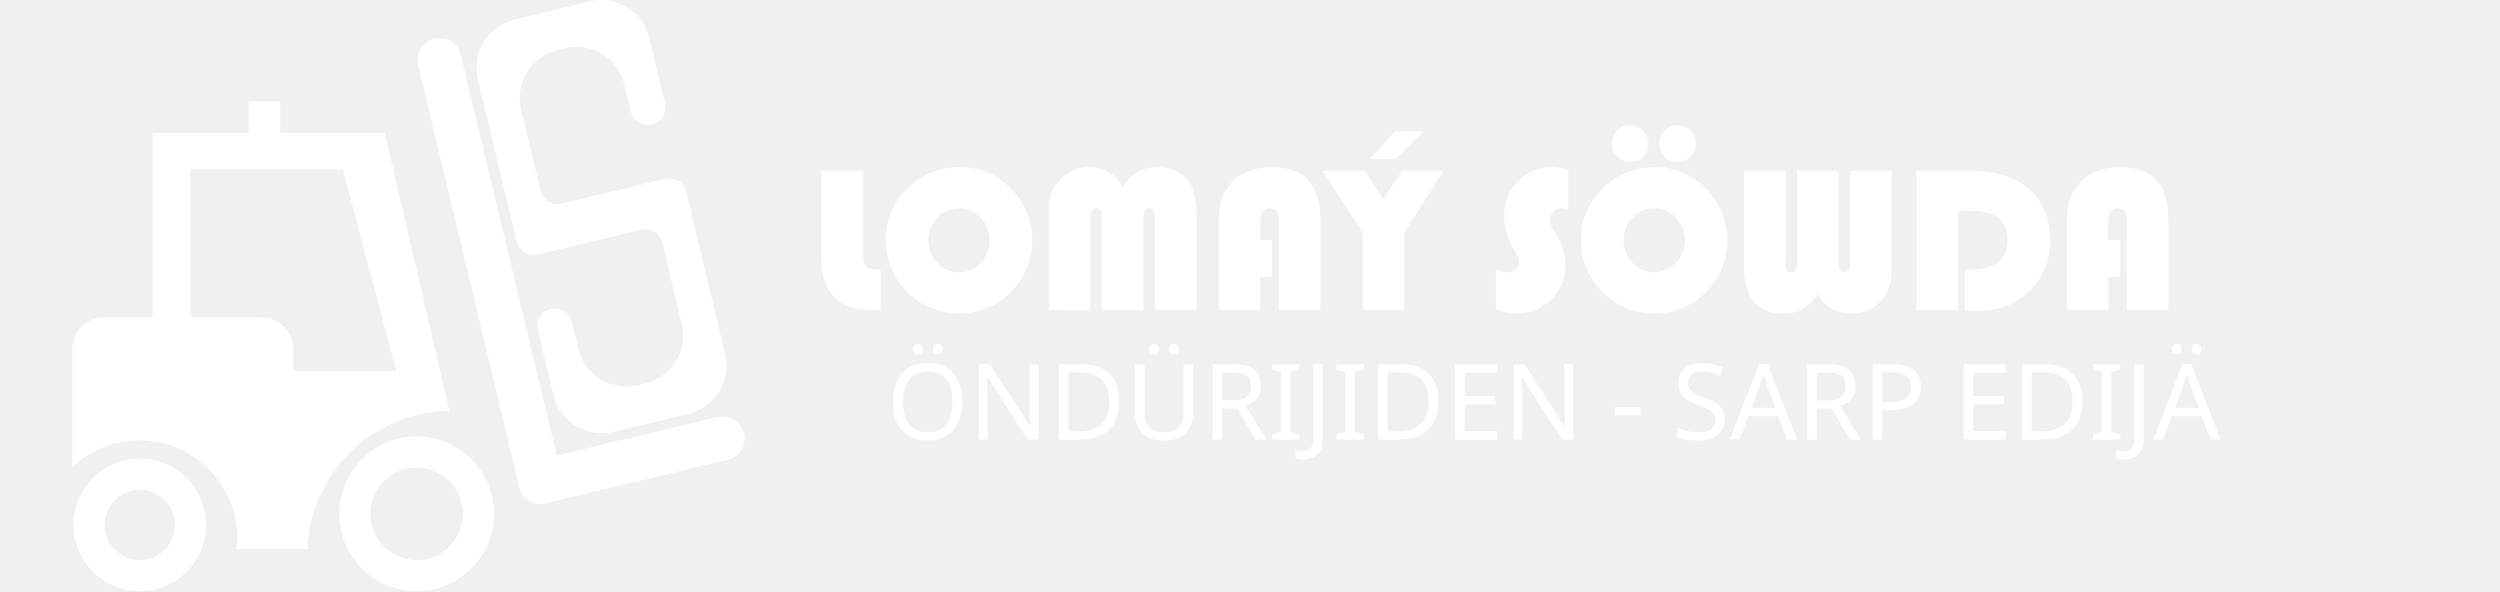
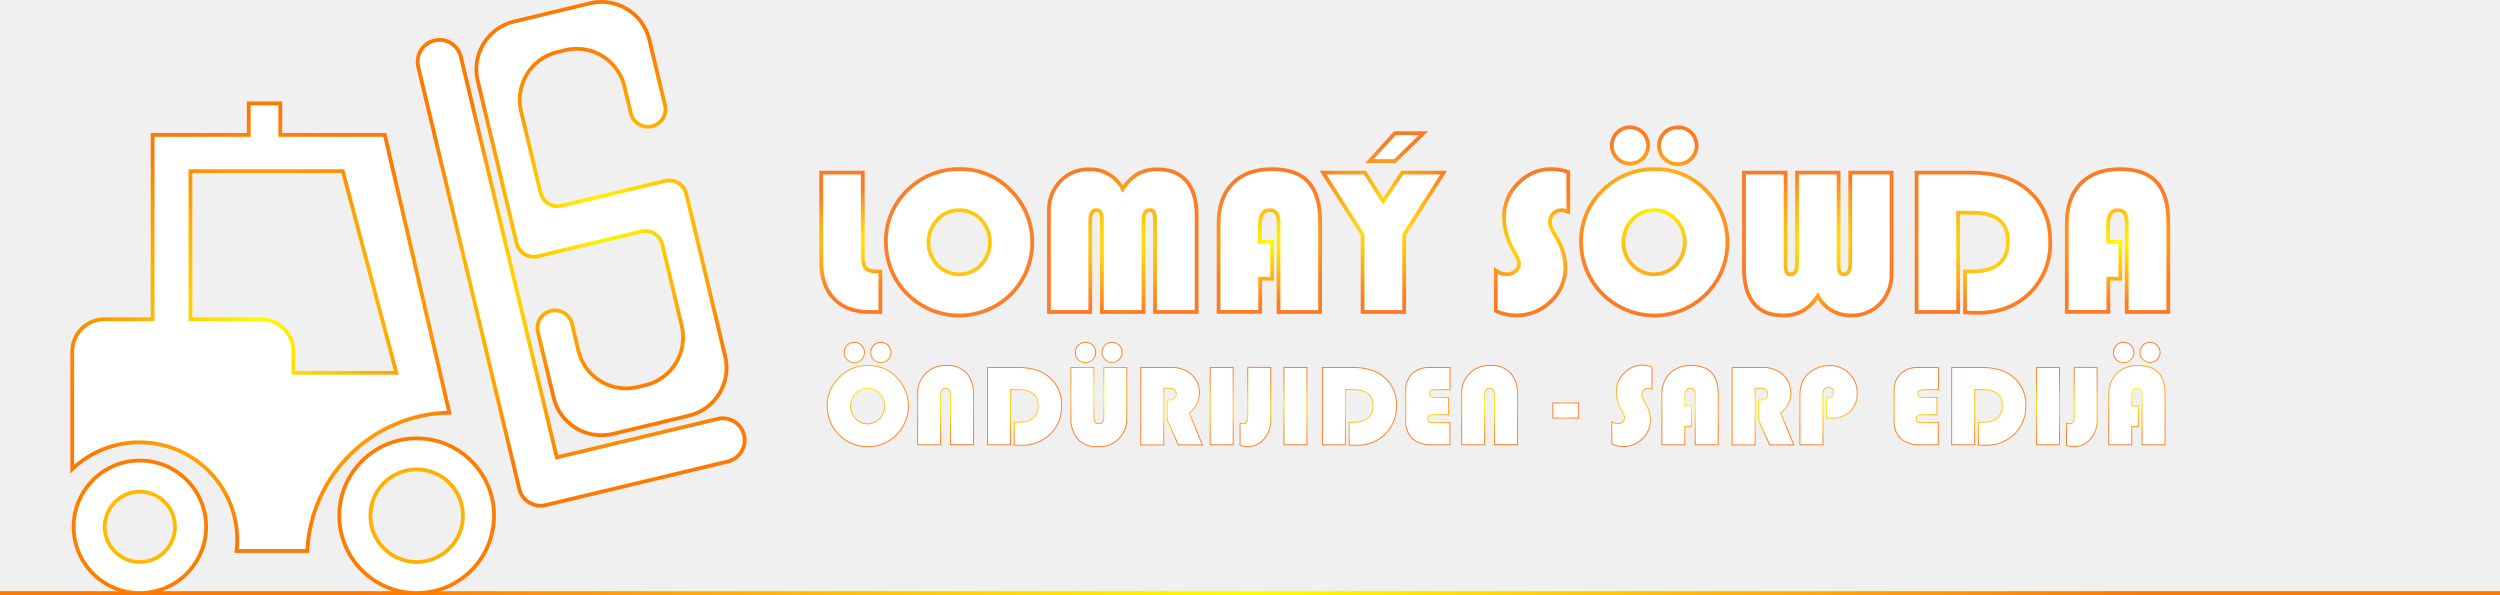
- <svg xmlns="http://www.w3.org/2000/svg" id="Слой_1" data-name="Слой 1" viewBox="0 0 661.33 156.39">
+ <svg xmlns="http://www.w3.org/2000/svg" xmlns:xlink="http://www.w3.org/1999/xlink" viewBox="0 0 661.33 157.39">
  <defs>
-     <style>.cls-1,.cls-2{fill:#fff;}.cls-2{font-size:27.84px;font-family:Bauhaus93, "Bauhaus 93";}</style>
+     <style>.cls-1,.cls-10,.cls-11,.cls-12,.cls-13,.cls-14,.cls-15,.cls-16,.cls-17,.cls-18,.cls-19,.cls-2,.cls-20,.cls-21,.cls-22,.cls-23,.cls-24,.cls-25,.cls-26,.cls-27,.cls-28,.cls-29,.cls-3,.cls-30,.cls-31,.cls-33,.cls-34,.cls-35,.cls-36,.cls-37,.cls-4,.cls-5,.cls-6,.cls-7,.cls-8,.cls-9{fill:#fff;}.cls-1,.cls-10,.cls-11,.cls-12,.cls-13,.cls-14,.cls-15,.cls-16,.cls-17,.cls-18,.cls-19,.cls-2,.cls-20,.cls-21,.cls-22,.cls-23,.cls-24,.cls-25,.cls-26,.cls-27,.cls-28,.cls-29,.cls-3,.cls-30,.cls-31,.cls-32,.cls-33,.cls-34,.cls-35,.cls-36,.cls-37,.cls-4,.cls-5,.cls-6,.cls-7,.cls-8,.cls-9{stroke-miterlimit:10;}.cls-1{stroke:url(#Безымянный_градиент_33);}.cls-2{stroke:url(#Безымянный_градиент_33-2);}.cls-3{stroke:url(#Безымянный_градиент_33-3);}.cls-4{stroke:url(#Безымянный_градиент_33-4);}.cls-5{stroke:url(#Безымянный_градиент_33-5);}.cls-6{stroke:url(#Безымянный_градиент_33-6);}.cls-7{stroke:url(#Безымянный_градиент_33-7);}.cls-8{stroke:url(#Безымянный_градиент_33-8);}.cls-9{stroke:url(#Безымянный_градиент_33-9);}.cls-10{stroke:url(#Безымянный_градиент_33-10);}.cls-11,.cls-12,.cls-13,.cls-14,.cls-15,.cls-16,.cls-17,.cls-18,.cls-19,.cls-20,.cls-21,.cls-22,.cls-23,.cls-24,.cls-25,.cls-26,.cls-27,.cls-28,.cls-29,.cls-30,.cls-31{stroke-width:0.25px;}.cls-11{stroke:url(#Безымянный_градиент_33-11);}.cls-12{stroke:url(#Безымянный_градиент_33-12);}.cls-13{stroke:url(#Безымянный_градиент_33-13);}.cls-14{stroke:url(#Безымянный_градиент_33-14);}.cls-15{stroke:url(#Безымянный_градиент_33-15);}.cls-16{stroke:url(#Безымянный_градиент_33-16);}.cls-17{stroke:url(#Безымянный_градиент_33-17);}.cls-18{stroke:url(#Безымянный_градиент_33-18);}.cls-19{stroke:url(#Безымянный_градиент_33-19);}.cls-20{stroke:url(#Безымянный_градиент_33-20);}.cls-21{stroke:url(#Безымянный_градиент_33-21);}.cls-22{stroke:url(#Безымянный_градиент_33-22);}.cls-23{stroke:url(#Безымянный_градиент_33-23);}.cls-24{stroke:url(#Безымянный_градиент_33-24);}.cls-25{stroke:url(#Безымянный_градиент_33-25);}.cls-26{stroke:url(#Безымянный_градиент_33-26);}.cls-27{stroke:url(#Безымянный_градиент_33-27);}.cls-28{stroke:url(#Безымянный_градиент_33-28);}.cls-29{stroke:url(#Безымянный_градиент_33-29);}.cls-30{stroke:url(#Безымянный_градиент_33-30);}.cls-31{stroke:url(#Безымянный_градиент_33-31);}.cls-32{fill:none;stroke:url(#Безымянный_градиент_27);}.cls-33{stroke:url(#Безымянный_градиент_27-2);}.cls-34{stroke:url(#Безымянный_градиент_27-3);}.cls-35{stroke:url(#Безымянный_градиент_27-4);}.cls-36{stroke:url(#Безымянный_градиент_27-5);}.cls-37{stroke:url(#Безымянный_градиент_27-6);}</style>
+     <radialGradient id="Безымянный_градиент_33" cx="225.04" cy="64.1" r="14.62" gradientUnits="userSpaceOnUse">
+       <stop offset="0" stop-color="#ff0" />
+       <stop offset="1" stop-color="#fd7b25" />
+     </radialGradient>
+     <radialGradient id="Безымянный_градиент_33-2" cx="253.7" cy="64.1" r="19.86" xlink:href="#Безымянный_градиент_33" />
+     <radialGradient id="Безымянный_градиент_33-3" cx="296.99" cy="63.64" r="19.71" xlink:href="#Безымянный_градиент_33" />
+     <radialGradient id="Безымянный_градиент_33-4" cx="335.82" cy="63.64" r="16.88" xlink:href="#Безымянный_градиент_33" />
+     <radialGradient id="Безымянный_градиент_33-5" cx="365.92" cy="58.88" r="20.83" xlink:href="#Безымянный_градиент_33" />
+     <radialGradient id="Безымянный_градиент_33-6" cx="405.27" cy="64.1" r="15.75" xlink:href="#Безымянный_градиент_33" />
+     <radialGradient id="Безымянный_градиент_33-7" cx="437.58" cy="58.56" r="22.8" xlink:href="#Безымянный_градиент_33" />
+     <radialGradient id="Безымянный_градиент_33-8" cx="480.87" cy="64.55" r="19.71" xlink:href="#Безымянный_градиент_33" />
+     <radialGradient id="Безымянный_градиент_33-9" cx="524.69" cy="64.2" r="18.61" xlink:href="#Безымянный_градиент_33" />
+     <radialGradient id="Безымянный_градиент_33-10" cx="560.19" cy="63.64" r="16.88" xlink:href="#Безымянный_градиент_33" />
+     <radialGradient id="Безымянный_градиент_33-11" cx="229.55" cy="104.36" r="12.5" xlink:href="#Безымянный_градиент_33" />
+     <radialGradient id="Безымянный_градиент_33-12" cx="250.14" cy="107.17" r="9.2" xlink:href="#Безымянный_градиент_33" />
+     <radialGradient id="Безымянный_градиент_33-13" cx="271.03" cy="107.49" r="10.17" xlink:href="#Безымянный_градиент_33" />
+     <radialGradient id="Безымянный_градиент_33-14" cx="290.67" cy="104.36" r="11.2" xlink:href="#Безымянный_градиент_33" />
+     <radialGradient id="Безымянный_градиент_33-15" cx="309.96" cy="107.43" r="9.39" xlink:href="#Безымянный_градиент_33" />
+     <radialGradient id="Безымянный_градиент_33-16" cx="323.17" cy="107.43" r="7.66" xlink:href="#Безымянный_градиент_33" />
+     <radialGradient id="Безымянный_градиент_33-17" cx="332.1" cy="107.68" r="8.06" xlink:href="#Безымянный_градиент_33" />
+     <radialGradient id="Безымянный_градиент_33-18" cx="342.68" cy="107.43" r="7.66" xlink:href="#Безымянный_градиент_33" />
+     <radialGradient id="Безымянный_градиент_33-19" cx="359.62" cy="107.49" r="10.17" xlink:href="#Безымянный_градиент_33" />
+     <radialGradient id="Безымянный_градиент_33-20" cx="377.72" cy="107.43" r="8.46" xlink:href="#Безымянный_градиент_33" />
+     <radialGradient id="Безымянный_градиент_33-21" cx="394.05" cy="107.17" r="9.2" xlink:href="#Безымянный_градиент_33" />
+     <radialGradient id="Безымянный_градиент_33-22" cx="414.19" cy="108.58" r="2.92" xlink:href="#Безымянный_градиент_33" />
+     <radialGradient id="Безымянный_градиент_33-23" cx="431.63" cy="107.43" r="8.59" xlink:href="#Безымянный_градиент_33" />
+     <radialGradient id="Безымянный_градиент_33-24" cx="447.07" cy="107.17" r="9.22" xlink:href="#Безымянный_градиент_33" />
+     <radialGradient id="Безымянный_градиент_33-25" cx="466.39" cy="107.43" r="9.39" xlink:href="#Безымянный_градиент_33" />
+     <radialGradient id="Безымянный_градиент_33-26" cx="483.72" cy="107.17" r="9.27" xlink:href="#Безымянный_градиент_33" />
+     <radialGradient id="Безымянный_градиент_33-27" cx="506.92" cy="107.43" r="8.46" xlink:href="#Безымянный_градиент_33" />
+     <radialGradient id="Безымянный_градиент_33-28" cx="526.08" cy="107.49" r="10.17" xlink:href="#Безымянный_градиент_33" />
+     <radialGradient id="Безымянный_градиент_33-29" cx="541.78" cy="107.43" r="7.66" xlink:href="#Безымянный_градиент_33" />
+     <radialGradient id="Безымянный_градиент_33-30" cx="550.71" cy="107.68" r="8.06" xlink:href="#Безымянный_градиент_33" />
+     <radialGradient id="Безымянный_градиент_33-31" cx="565.28" cy="104.1" r="11.06" xlink:href="#Безымянный_градиент_33" />
+     <radialGradient id="Безымянный_градиент_27" cx="330.67" cy="156.89" r="233.82" gradientUnits="userSpaceOnUse">
+       <stop offset="0" stop-color="#ff0" />
+       <stop offset="1" stop-color="#ff7800" />
+     </radialGradient>
+     <radialGradient id="Безымянный_градиент_27-2" cx="69.05" cy="86.54" r="55.26" xlink:href="#Безымянный_градиент_27" />
+     <radialGradient id="Безымянный_градиент_27-3" cx="153.73" cy="72.17" r="53.72" xlink:href="#Безымянный_градиент_27" />
+     <radialGradient id="Безымянный_градиент_27-4" cx="159.1" cy="57.81" r="47.28" xlink:href="#Безымянный_градиент_27" />
+     <radialGradient id="Безымянный_градиент_27-5" cx="110.22" cy="136.42" r="20.96" xlink:href="#Безымянный_градиент_27" />
+     <radialGradient id="Безымянный_градиент_27-6" cx="36.97" cy="139.37" r="18.01" xlink:href="#Безымянный_градиент_27" />
  </defs>
-   <path class="cls-1" d="M387,467.83h11v21.91c0,1.71.27,2.85.82,3.41s1.64.86,3.26.86h.57V504.7h-2.92q-6,0-9.35-3.5T387,491.49Z" transform="translate(-169.72 -422.67)" />
-   <path class="cls-1" d="M423.74,466.91a18.16,18.16,0,0,1,13.44,5.7,19.37,19.37,0,1,1-33.13,13.64,18.52,18.52,0,0,1,5.72-13.72A19.13,19.13,0,0,1,423.74,466.91Zm-.32,10.86a7.65,7.65,0,0,0-5.75,2.49,8.73,8.73,0,0,0,0,12,7.93,7.93,0,0,0,11.51,0,8.83,8.83,0,0,0,0-12A7.68,7.68,0,0,0,423.42,477.77Z" transform="translate(-169.72 -422.67)" />
-   <path class="cls-1" d="M447.19,504.7V478.12a11.22,11.22,0,0,1,3-8.08,10.28,10.28,0,0,1,7.78-3.13,9.62,9.62,0,0,1,8.73,5.21,12.17,12.17,0,0,1,4-4,10.64,10.64,0,0,1,5.27-1.2q5,0,7.62,3.13c1.76,2.09,2.65,5.1,2.65,9V504.7h-11v-24a6.32,6.32,0,0,0-.29-2.37,1.13,1.13,0,0,0-1.14-.58q-1.62,0-1.62,2.76V504.7h-11v-24a6,6,0,0,0-.3-2.35,1.17,1.17,0,0,0-1.16-.6c-1.08,0-1.62,1-1.62,3v24Z" transform="translate(-169.72 -422.67)" />
-   <path class="cls-1" d="M506.24,486.2v9.72h-3.16v8.78h-11V481.26q0-6.81,3.72-10.58c2.47-2.51,6-3.77,10.44-3.77q6.48,0,9.59,3.42T519,480.88V504.7H508V481.61a6.24,6.24,0,0,0-.51-3,2,2,0,0,0-1.84-.84q-2.56,0-2.57,3.84v4.59Z" transform="translate(-169.72 -422.67)" />
-   <path class="cls-1" d="M551.6,467.83l-10.43,16.4V504.7h-11V484.23l-10.51-16.4h11.13l4.76,7.59,5.1-7.59Zm-5.32-10.43-7.54,7.38H532l6.73-7.38Z" transform="translate(-169.72 -422.67)" />
-   <path class="cls-1" d="M584.58,467.67v10.51a6.2,6.2,0,0,0-1.84-.41,2.86,2.86,0,0,0-2.13.92,3,3,0,0,0-.89,2.21,6,6,0,0,0,1,2.81l.84,1.46a15.31,15.31,0,0,1,2.27,7.62,12.22,12.22,0,0,1-3.83,9.1,12.82,12.82,0,0,1-9.33,3.73,12.12,12.12,0,0,1-5.24-1.22V493.74a5.4,5.4,0,0,0,2.78,1,3.52,3.52,0,0,0,2.39-.82,2.62,2.62,0,0,0,1-2.07,10.36,10.36,0,0,0-1.54-3.53,17.38,17.38,0,0,1-2.45-8.65,12.33,12.33,0,0,1,3.71-9,12,12,0,0,1,8.87-3.77A13.4,13.4,0,0,1,584.58,467.67Z" transform="translate(-169.72 -422.67)" />
-   <path class="cls-1" d="M607.62,466.91a18.19,18.19,0,0,1,13.44,5.7,19.37,19.37,0,1,1-33.13,13.64,18.51,18.51,0,0,1,5.71-13.72A19.17,19.17,0,0,1,607.62,466.91ZM601,455.84a4.83,4.83,0,1,1-3.44,1.41A4.69,4.69,0,0,1,601,455.84Zm6.35,21.93a7.69,7.69,0,0,0-5.76,2.49,8.74,8.74,0,0,0,0,12,7.93,7.93,0,0,0,11.51,0,8.83,8.83,0,0,0,0-12A7.68,7.68,0,0,0,607.3,477.77Zm6.35-21.93a4.85,4.85,0,0,1,0,9.69,4.85,4.85,0,1,1,0-9.69Z" transform="translate(-169.72 -422.67)" />
-   <path class="cls-1" d="M670.1,467.83v26.55a11.24,11.24,0,0,1-3,8.11,10.22,10.22,0,0,1-7.75,3.13,9.59,9.59,0,0,1-8.75-5.21,12.19,12.19,0,0,1-4,4,10.61,10.61,0,0,1-5.27,1.2q-5,0-7.61-3.13t-2.65-9V467.83h11v24a6.22,6.22,0,0,0,.28,2.35,1.15,1.15,0,0,0,1.15.56c1.08,0,1.62-.9,1.62-2.72V467.83h11v24a6,6,0,0,0,.29,2.32,1.17,1.17,0,0,0,1.16.59c1.09,0,1.63-1,1.63-2.91v-24Z" transform="translate(-169.72 -422.67)" />
-   <path class="cls-1" d="M687.72,478.42V504.7h-11V467.83H691q9.4,0,14.72,4.27,6.32,5.1,6.32,13.86a18.29,18.29,0,0,1-5.4,13.66q-5.4,5.29-13.91,5.3c-.67,0-1.76,0-3.27-.11V494h1.75q9.6,0,9.59-8,0-7.54-9.42-7.54Z" transform="translate(-169.72 -422.67)" />
-   <path class="cls-1" d="M730.61,486.2v9.72h-3.16v8.78h-11V481.26q0-6.81,3.72-10.58c2.47-2.51,6-3.77,10.44-3.77q6.48,0,9.59,3.42t3.11,10.55V504.7h-11V481.61a6.09,6.09,0,0,0-.52-3,2,2,0,0,0-1.83-.84q-2.57,0-2.57,3.84v4.59Z" transform="translate(-169.72 -422.67)" />
-   <text class="cls-2" transform="translate(234.53 116.25)">ÖNDÜRIJIDEN - SARP EDIJÄ</text>
-   <line class="cls-1" y1="156.39" x2="661.33" y2="156.39" />
-   <path class="cls-1" d="M271.51,457.85H243.86v-8.34h-8.34v8.34H210.09v48.77H197.38a8.55,8.55,0,0,0-8.55,8.55v31.08a25.79,25.79,0,0,1,17.79-7.1,24.76,24.76,0,0,1,3.47.24A25.85,25.85,0,0,1,232.48,565a23,23,0,0,1-.18,2.9H251a38.34,38.34,0,0,1,37.57-36.59Zm-24.18,62.94v-5.62a8.54,8.54,0,0,0-8.54-8.55H220.1V467.44h40.29l14.18,53.35Z" transform="translate(-169.72 -422.67)" />
-   <rect class="cls-1" x="293.57" y="431.16" width="11.58" height="126.36" rx="5.79" transform="translate(-276.65 -339.33) rotate(-13.47)" />
-   <rect class="cls-1" x="306.26" y="538.59" width="61.13" height="11.58" rx="5.79" transform="translate(-287.28 -329.22) rotate(-13.47)" />
-   <path class="cls-1" d="M336.61,452.14,334.9,445a13,13,0,0,0-15.64-9.6l-2.1.51a13,13,0,0,0-9.61,15.65l5.17,21.56a4.62,4.62,0,0,0,5.59,3.42L345.66,470a4.65,4.65,0,0,1,5.59,3.43l10.31,43A13,13,0,0,1,352,532.1l-20.13,4.83a13,13,0,0,1-15.66-9.61L312,510a4.64,4.64,0,0,1,3.43-5.59h0a4.64,4.64,0,0,1,5.59,3.43l1.71,7.14a13,13,0,0,0,15.65,9.6l2.1-.5a13,13,0,0,0,9.6-15.65l-5.16-21.57a4.65,4.65,0,0,0-5.59-3.43L312,490a4.65,4.65,0,0,1-5.59-3.43l-10.3-43a13,13,0,0,1,9.6-15.65L325.83,423a13,13,0,0,1,15.64,9.59L345.63,450a4.64,4.64,0,0,1-3.43,5.59h0A4.65,4.65,0,0,1,336.61,452.14Z" transform="translate(-169.72 -422.67)" />
-   <path class="cls-1" d="M279.94,579.05a20.46,20.46,0,1,1,20.46-20.46A20.49,20.49,0,0,1,279.94,579.05Zm0-32.7a12.24,12.24,0,1,0,12.24,12.24A12.25,12.25,0,0,0,279.94,546.35Z" transform="translate(-169.72 -422.67)" />
-   <path class="cls-1" d="M206.7,579.05a17.52,17.52,0,1,1,17.51-17.51A17.54,17.54,0,0,1,206.7,579.05Zm0-26.8a9.29,9.29,0,1,0,9.29,9.29A9.29,9.29,0,0,0,206.7,552.25Z" transform="translate(-169.72 -422.67)" />
+   <g id="Слой_2" data-name="Слой 2">
+     <g id="Слой_1-2" data-name="Слой 1">
+       <path class="cls-1" d="M217.23,45.66h11V67.57c0,1.71.27,2.85.82,3.41s1.64.86,3.26.86h.57V82.53h-2.92q-6,0-9.35-3.5t-3.35-9.71Z" />
+       <path class="cls-2" d="M254,44.74a18.16,18.16,0,0,1,13.44,5.7,19.44,19.44,0,0,1,0,27.36,19.39,19.39,0,0,1-33.09-13.72A18.55,18.55,0,0,1,240,50.36,19.17,19.17,0,0,1,254,44.74ZM253.7,55.6A7.65,7.65,0,0,0,248,58.09a8.73,8.73,0,0,0,0,12,7.93,7.93,0,0,0,11.51,0,8.83,8.83,0,0,0,0-12A7.68,7.68,0,0,0,253.7,55.6Z" />
+       <path class="cls-3" d="M277.47,82.53V56a11.22,11.22,0,0,1,3-8.08,10.28,10.28,0,0,1,7.78-3.13A9.6,9.6,0,0,1,297,50a12.29,12.29,0,0,1,4-4,10.64,10.64,0,0,1,5.27-1.2q5,0,7.62,3.13c1.76,2.09,2.65,5.1,2.65,9V82.53h-11v-24a6.32,6.32,0,0,0-.29-2.37,1.13,1.13,0,0,0-1.14-.58q-1.62,0-1.62,2.76V82.53h-11v-24a6.07,6.07,0,0,0-.3-2.36,1.18,1.18,0,0,0-1.16-.59c-1.08,0-1.62,1-1.62,2.95v24Z" />
+       <path class="cls-4" d="M336.52,64v9.72h-3.16v8.78h-11V59.09q0-6.81,3.72-10.58t10.44-3.77q6.48,0,9.59,3.42t3.1,10.55V82.53h-11V59.44a6.09,6.09,0,0,0-.52-3,2,2,0,0,0-1.83-.84q-2.56,0-2.57,3.84V64Z" />
+       <path class="cls-5" d="M381.88,45.66l-10.43,16.4V82.53h-11V62.06L350,45.66H361.1l4.76,7.59,5.1-7.59Zm-5.33-10.43L369,42.61h-6.73L369,35.23Z" />
+       <path class="cls-6" d="M414.86,45.5V56A6.2,6.2,0,0,0,413,55.6a2.86,2.86,0,0,0-2.13.92,3,3,0,0,0-.89,2.21,6,6,0,0,0,1,2.81l.84,1.46a15.31,15.31,0,0,1,2.27,7.62,12.22,12.22,0,0,1-3.83,9.1,12.83,12.83,0,0,1-9.33,3.73,12.12,12.12,0,0,1-5.24-1.22V71.57a5.37,5.37,0,0,0,2.78,1,3.52,3.52,0,0,0,2.39-.82,2.62,2.62,0,0,0,1-2.07,10.36,10.36,0,0,0-1.54-3.53,17.39,17.39,0,0,1-2.46-8.65,12.34,12.34,0,0,1,3.72-9,12,12,0,0,1,8.87-3.77A13.4,13.4,0,0,1,414.86,45.5Z" />
+       <path class="cls-7" d="M437.9,44.74a18.19,18.19,0,0,1,13.44,5.7,19.44,19.44,0,0,1,0,27.36,19.39,19.39,0,0,1-33.09-13.72,18.51,18.51,0,0,1,5.71-13.72A19.17,19.17,0,0,1,437.9,44.74Zm-6.67-11.07a4.81,4.81,0,1,1-3.45,1.41A4.69,4.69,0,0,1,431.23,33.67Zm6.35,21.93a7.69,7.69,0,0,0-5.76,2.49,8.74,8.74,0,0,0,0,12,7.92,7.92,0,0,0,11.5,0,8.81,8.81,0,0,0,0-12A7.64,7.64,0,0,0,437.58,55.6Zm6.35-21.93A4.85,4.85,0,0,1,447.34,42a4.65,4.65,0,0,1-3.41,1.41,4.85,4.85,0,1,1,0-9.69Z" />
+       <path class="cls-8" d="M500.38,45.66V72.21a11.24,11.24,0,0,1-3,8.11,10.24,10.24,0,0,1-7.75,3.13,9.59,9.59,0,0,1-8.75-5.21,12.19,12.19,0,0,1-4,4,10.61,10.61,0,0,1-5.27,1.2q-5,0-7.61-3.13t-2.65-9V45.66h11v24A6.22,6.22,0,0,0,472.6,72a1.15,1.15,0,0,0,1.15.56c1.08,0,1.62-.9,1.62-2.72V45.66h11v24a6,6,0,0,0,.29,2.32,1.17,1.17,0,0,0,1.16.59c1.08,0,1.63-1,1.63-2.91v-24Z" />
+       <path class="cls-9" d="M518,56.25V82.53H507V45.66h14.29q9.39,0,14.72,4.27,6.32,5.1,6.32,13.86A18.29,18.29,0,0,1,537,77.45q-5.4,5.3-13.91,5.3c-.67,0-1.76,0-3.27-.11V71.81h1.75q9.6,0,9.59-8,0-7.55-9.42-7.54Z" />
+       <path class="cls-10" d="M560.89,64v9.72h-3.16v8.78h-11V59.09q0-6.81,3.72-10.58t10.44-3.77q6.48,0,9.59,3.42t3.1,10.55V82.53h-11V59.44a6.09,6.09,0,0,0-.52-3,2,2,0,0,0-1.83-.84q-2.56,0-2.57,3.84V64Z" />
+       <path class="cls-11" d="M229.73,96.69a10.09,10.09,0,0,1,7.46,3.16,10.75,10.75,0,1,1-18.38,7.57A10.24,10.24,0,0,1,222,99.81,10.61,10.61,0,0,1,229.73,96.69ZM226,90.55a2.69,2.69,0,0,1,0,5.38,2.7,2.7,0,0,1-2.7-2.7,2.68,2.68,0,0,1,2.7-2.68Zm3.52,12.17a4.24,4.24,0,0,0-3.19,1.37,4.85,4.85,0,0,0,0,6.66,4.39,4.39,0,0,0,6.38,0,4.9,4.9,0,0,0,0-6.67A4.23,4.23,0,0,0,229.55,102.72Zm3.52-12.17a2.68,2.68,0,1,1-1.91.78A2.61,2.61,0,0,1,233.07,90.55Z" />
+       <path class="cls-12" d="M242.74,117.66V104.38a7.58,7.58,0,0,1,2.09-5.59,7.5,7.5,0,0,1,5.57-2.1,6.78,6.78,0,0,1,5.3,2,8.49,8.49,0,0,1,1.83,5.86v13.07h-6.08V104.59c0-1.25-.45-1.87-1.34-1.87s-1.29.62-1.29,1.87v13.07Z" />
+       <path class="cls-13" d="M267.32,103.07v14.59h-6.09V97.2h7.93q5.22,0,8.17,2.37a9.35,9.35,0,0,1,3.5,7.69,10.15,10.15,0,0,1-3,7.58,10.56,10.56,0,0,1-7.72,2.94c-.37,0-1,0-1.81-.06v-6h1c3.55,0,5.32-1.49,5.32-4.45q0-4.19-5.23-4.19Z" />
+       <path class="cls-14" d="M298.07,97.2v13.26a7.62,7.62,0,0,1-2.09,5.61,7.5,7.5,0,0,1-5.57,2.1,6.77,6.77,0,0,1-5.3-2,8.49,8.49,0,0,1-1.83-5.86V97.2h6.08v13c0,1.25.45,1.88,1.34,1.88s1.29-.63,1.29-1.88v-13Zm-10.93-6.65a2.64,2.64,0,0,1,1.92.78,2.72,2.72,0,0,1,0,3.81,2.65,2.65,0,0,1-1.92.79,2.69,2.69,0,0,1,0-5.38Zm7.06,0a2.66,2.66,0,1,1-1.91.78A2.61,2.61,0,0,1,294.2,90.55Z" />
+       <path class="cls-15" d="M307.86,102.7v15h-6.09V97.2h7.81A8,8,0,0,1,315.11,99a6.61,6.61,0,0,1-.52,10.25l3.5,8.44h-6.38l-2.95-6.6V105.8h.48c1.27,0,1.91-.55,1.91-1.65s-.74-1.45-2.21-1.45Z" />
+       <path class="cls-16" d="M326.21,97.2v20.46h-6.08V97.2Z" />
+       <path class="cls-17" d="M336.15,97.2V111a7.56,7.56,0,0,1-1.77,5.15,5.69,5.69,0,0,1-4.48,2,6.18,6.18,0,0,1-1.86-.35v-5.89a2.13,2.13,0,0,0,.83.2c.8,0,1.2-.65,1.2-1.94v-13Z" />
+       <path class="cls-18" d="M345.73,97.2v20.46h-6.09V97.2Z" />
+       <path class="cls-19" d="M355.9,103.07v14.59h-6.08V97.2h7.93c3.47,0,6.2.79,8.16,2.37a9.36,9.36,0,0,1,3.51,7.69,10.15,10.15,0,0,1-3,7.58,10.54,10.54,0,0,1-7.71,2.94c-.37,0-1,0-1.82-.06v-6h1c3.54,0,5.32-1.49,5.32-4.45,0-2.79-1.75-4.19-5.23-4.19Z" />
+       <path class="cls-20" d="M383.19,105.16v4.55h-4a2,2,0,0,0-1.14.24.91.91,0,0,0-.34.81c0,.43.11.72.34.85a3.29,3.29,0,0,0,1.41.2h4.09v5.85H378.8a7.44,7.44,0,0,1-5.15-1.61,6,6,0,0,1-1.79-4.66v-8a6,6,0,0,1,1.69-4.55,6.55,6.55,0,0,1,4.74-1.62h5.29v5.87H379.7c-1.05,0-1.57.34-1.57,1a.92.92,0,0,0,.37.84,2.81,2.81,0,0,0,1.34.23Z" />
+       <path class="cls-21" d="M386.66,117.66V104.38a7.21,7.21,0,0,1,7.65-7.69,6.76,6.76,0,0,1,5.3,2,8.44,8.44,0,0,1,1.84,5.86v13.07h-6.09V104.59c0-1.25-.44-1.87-1.33-1.87s-1.29.62-1.29,1.87v13.07Z" />
+       <path class="cls-22" d="M417.62,106.6v4h-6.85v-4Z" />
+       <path class="cls-23" d="M437,97.11v5.83a3.4,3.4,0,0,0-1-.22,1.61,1.61,0,0,0-1.18.5,1.71,1.71,0,0,0-.5,1.23,3.37,3.37,0,0,0,.54,1.56l.47.81a8.48,8.48,0,0,1,1.26,4.23,6.8,6.8,0,0,1-2.12,5,7.15,7.15,0,0,1-5.18,2.07,6.8,6.8,0,0,1-2.91-.68v-5.92a3,3,0,0,0,1.54.56,2,2,0,0,0,1.33-.46,1.48,1.48,0,0,0,.53-1.15,5.78,5.78,0,0,0-.85-2,9.64,9.64,0,0,1-1.37-4.8,6.85,6.85,0,0,1,2.07-5,6.67,6.67,0,0,1,4.92-2.09A7.5,7.5,0,0,1,437,97.11Z" />
+       <path class="cls-24" d="M447.46,107.39v5.4H445.7v4.87h-6.08v-13a8,8,0,0,1,2.06-5.87,7.77,7.77,0,0,1,5.79-2.09q3.6,0,5.32,1.9t1.73,5.85v13.22h-6.09V104.84a3.43,3.43,0,0,0-.28-1.66,1.1,1.1,0,0,0-1-.46c-.95,0-1.43.7-1.43,2.12v2.55Z" />
+       <path class="cls-25" d="M464.29,102.7v15H458.2V97.2H466A8,8,0,0,1,471.54,99a6.61,6.61,0,0,1-.52,10.25l3.5,8.44h-6.38l-2.95-6.6V105.8h.48c1.27,0,1.91-.55,1.91-1.65s-.74-1.45-2.21-1.45Z" />
+       <path class="cls-26" d="M483.21,110.58v-5.36c1.23,0,1.85-.47,1.85-1.41s-.47-1.29-1.41-1.29-1.42.59-1.42,1.77v13.37h-6.09V104.92a10.94,10.94,0,0,1,.4-3.25,6.48,6.48,0,0,1,1.35-2.36,7.48,7.48,0,0,1,2.7-1.91,8.28,8.28,0,0,1,3.34-.71,7.15,7.15,0,0,1,5.24,2.1,7,7,0,0,1,2.12,5.2,6.52,6.52,0,0,1-1.9,4.88,7.17,7.17,0,0,1-5.25,1.73Z" />
+       <path class="cls-27" d="M512.39,105.16v4.55h-4a2,2,0,0,0-1.14.24.91.91,0,0,0-.34.81c0,.43.11.72.34.85a3.29,3.29,0,0,0,1.41.2h4.09v5.85H508a7.44,7.44,0,0,1-5.15-1.61,6,6,0,0,1-1.79-4.66v-8a6,6,0,0,1,1.69-4.55,6.55,6.55,0,0,1,4.74-1.62h5.29v5.87H508.9c-1,0-1.57.34-1.57,1a.92.92,0,0,0,.37.84,2.81,2.81,0,0,0,1.34.23Z" />
+       <path class="cls-28" d="M522.36,103.07v14.59h-6.08V97.2h7.92q5.22,0,8.17,2.37a9.36,9.36,0,0,1,3.51,7.69,10.15,10.15,0,0,1-3,7.58,10.56,10.56,0,0,1-7.72,2.94c-.37,0-1,0-1.81-.06v-6h1c3.55,0,5.32-1.49,5.32-4.45q0-4.19-5.23-4.19Z" />
+       <path class="cls-29" d="M544.82,97.2v20.46h-6.08V97.2Z" />
+       <path class="cls-30" d="M554.76,97.2V111a7.56,7.56,0,0,1-1.77,5.15,5.69,5.69,0,0,1-4.48,2,6.18,6.18,0,0,1-1.86-.35v-5.89a2.13,2.13,0,0,0,.83.2c.8,0,1.2-.65,1.2-1.94v-13Z" />
+       <path class="cls-31" d="M565.67,107.39v5.4h-1.75v4.87h-6.09v-13a8,8,0,0,1,2.06-5.87,7.81,7.81,0,0,1,5.8-2.09c2.39,0,4.17.63,5.32,1.9s1.72,3.21,1.72,5.85v13.22h-6.08V104.84a3.4,3.4,0,0,0-.29-1.66,1.1,1.1,0,0,0-1-.46c-1,0-1.42.7-1.42,2.12v2.55Zm-3.89-16.84a2.69,2.69,0,0,1,0,5.38,2.65,2.65,0,0,1-1.92-.79,2.69,2.69,0,0,1,1.92-4.59Zm7,0a2.66,2.66,0,1,1-1.91.78A2.61,2.61,0,0,1,568.8,90.55Z" />
+       <line class="cls-32" y1="156.89" x2="661.33" y2="156.89" />
+       <path class="cls-33" d="M101.79,35.68H74.14V27.34H65.8v8.34H40.37V84.45H27.66A8.54,8.54,0,0,0,19.11,93v31.08A25.79,25.79,0,0,1,36.9,117a24.76,24.76,0,0,1,3.47.24,25.85,25.85,0,0,1,22.39,25.61,23,23,0,0,1-.18,2.9H81.29a38.34,38.34,0,0,1,37.57-36.59ZM77.61,98.62V93a8.54,8.54,0,0,0-8.54-8.55H50.38V45.27H90.67l14.18,53.35Z" />
+       <path class="cls-34" d="M197,116.45a5.8,5.8,0,0,1-4.44,5.62l-48.19,11.54a5.77,5.77,0,0,1-7-4.28L110.64,17.71a5.79,5.79,0,0,1,4.28-7,5.66,5.66,0,0,1,1.35-.16A5.79,5.79,0,0,1,121.9,15l25.39,106,42.55-10.19a5.79,5.79,0,0,1,7.14,5.64Z" />
+       <path class="cls-35" d="M166.89,30l-1.71-7.14a13,13,0,0,0-15.64-9.6l-2.11.51a13,13,0,0,0-9.6,15.65L143,51a4.63,4.63,0,0,0,5.59,3.42l27.36-6.55a4.65,4.65,0,0,1,5.59,3.43l10.3,43a13,13,0,0,1-9.6,15.65l-20.13,4.83a13,13,0,0,1-15.66-9.61l-4.15-17.34a4.64,4.64,0,0,1,3.43-5.59h0a4.64,4.64,0,0,1,5.59,3.43L153,92.79a13,13,0,0,0,15.65,9.6l2.1-.5a13,13,0,0,0,9.6-15.65L175.2,64.67a4.64,4.64,0,0,0-5.59-3.43L142.26,67.8a4.65,4.65,0,0,1-5.59-3.43l-10.3-43A13,13,0,0,1,136,5.69L156.11.86a13,13,0,0,1,15.64,9.59l4.16,17.36a4.64,4.64,0,0,1-3.43,5.59h0A4.65,4.65,0,0,1,166.89,30Z" />
+       <path class="cls-36" d="M110.22,156.88a20.46,20.46,0,1,1,20.46-20.46A20.49,20.49,0,0,1,110.22,156.88Zm0-32.7a12.24,12.24,0,1,0,12.24,12.24A12.25,12.25,0,0,0,110.22,124.18Z" />
+       <path class="cls-37" d="M37,156.88a17.52,17.52,0,1,1,17.52-17.51A17.54,17.54,0,0,1,37,156.88Zm0-26.8a9.29,9.29,0,1,0,9.29,9.29A9.3,9.3,0,0,0,37,130.08Z" />
+     </g>
+   </g>
</svg>
